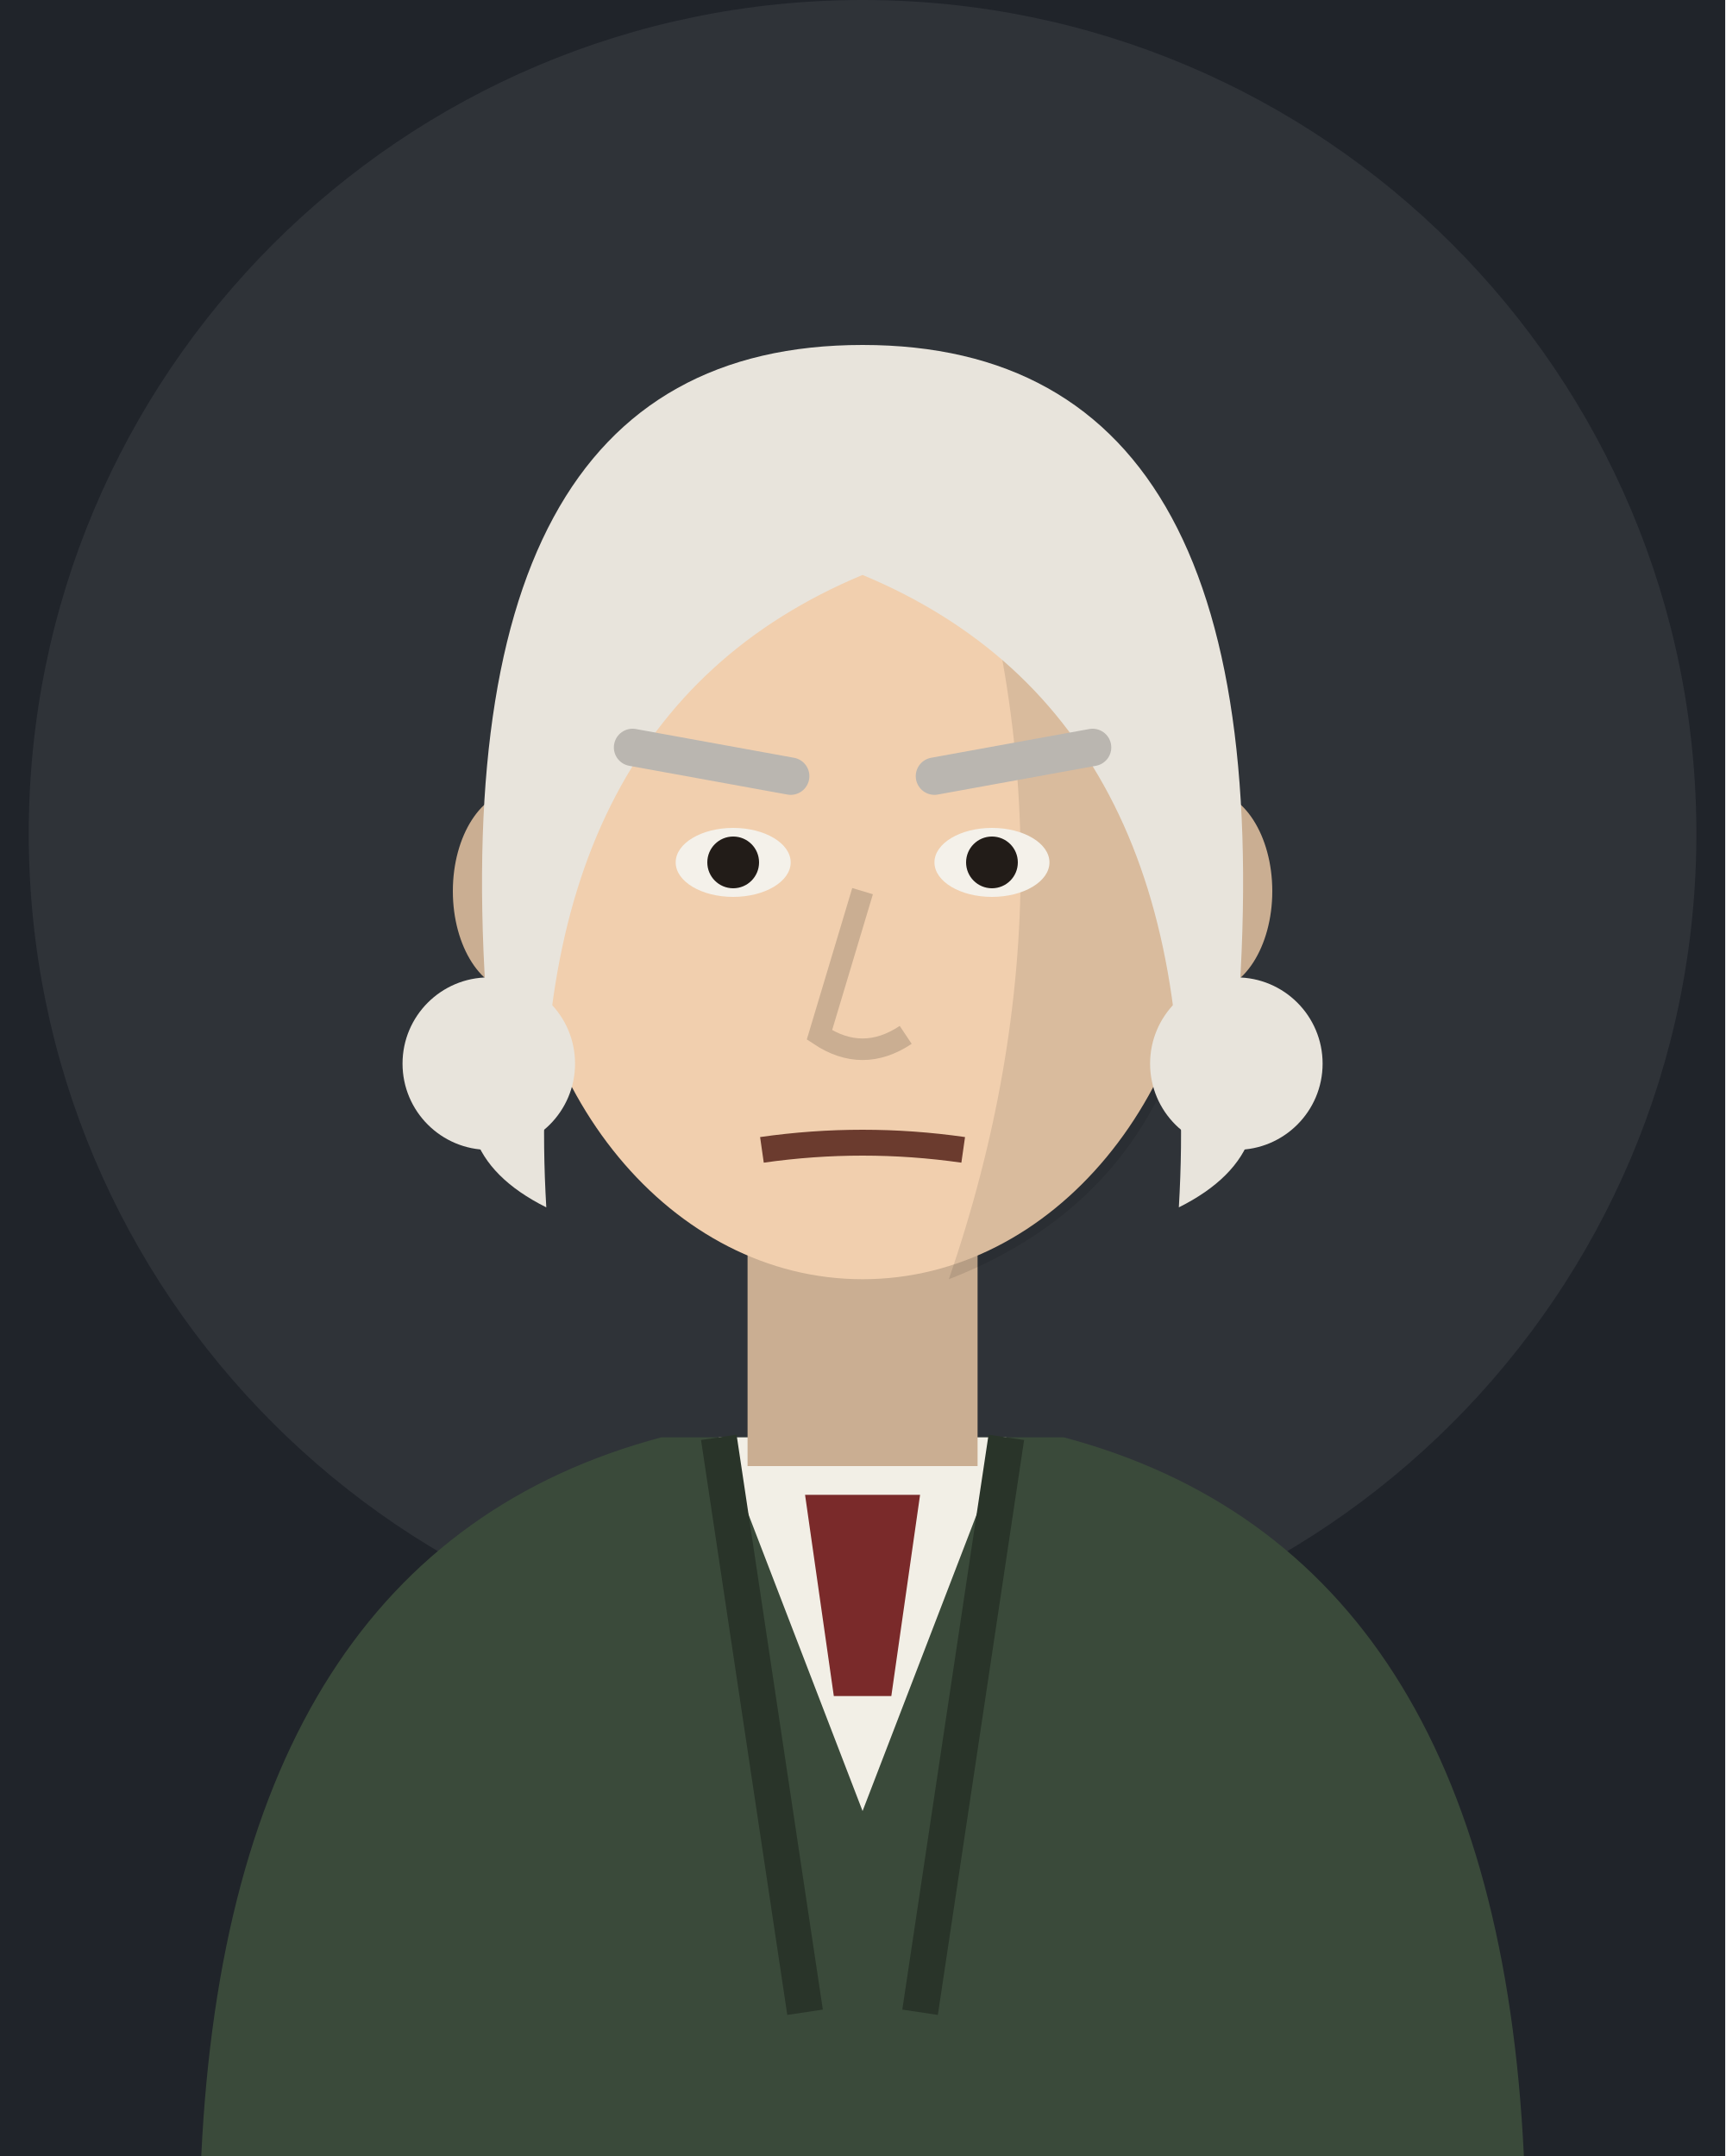
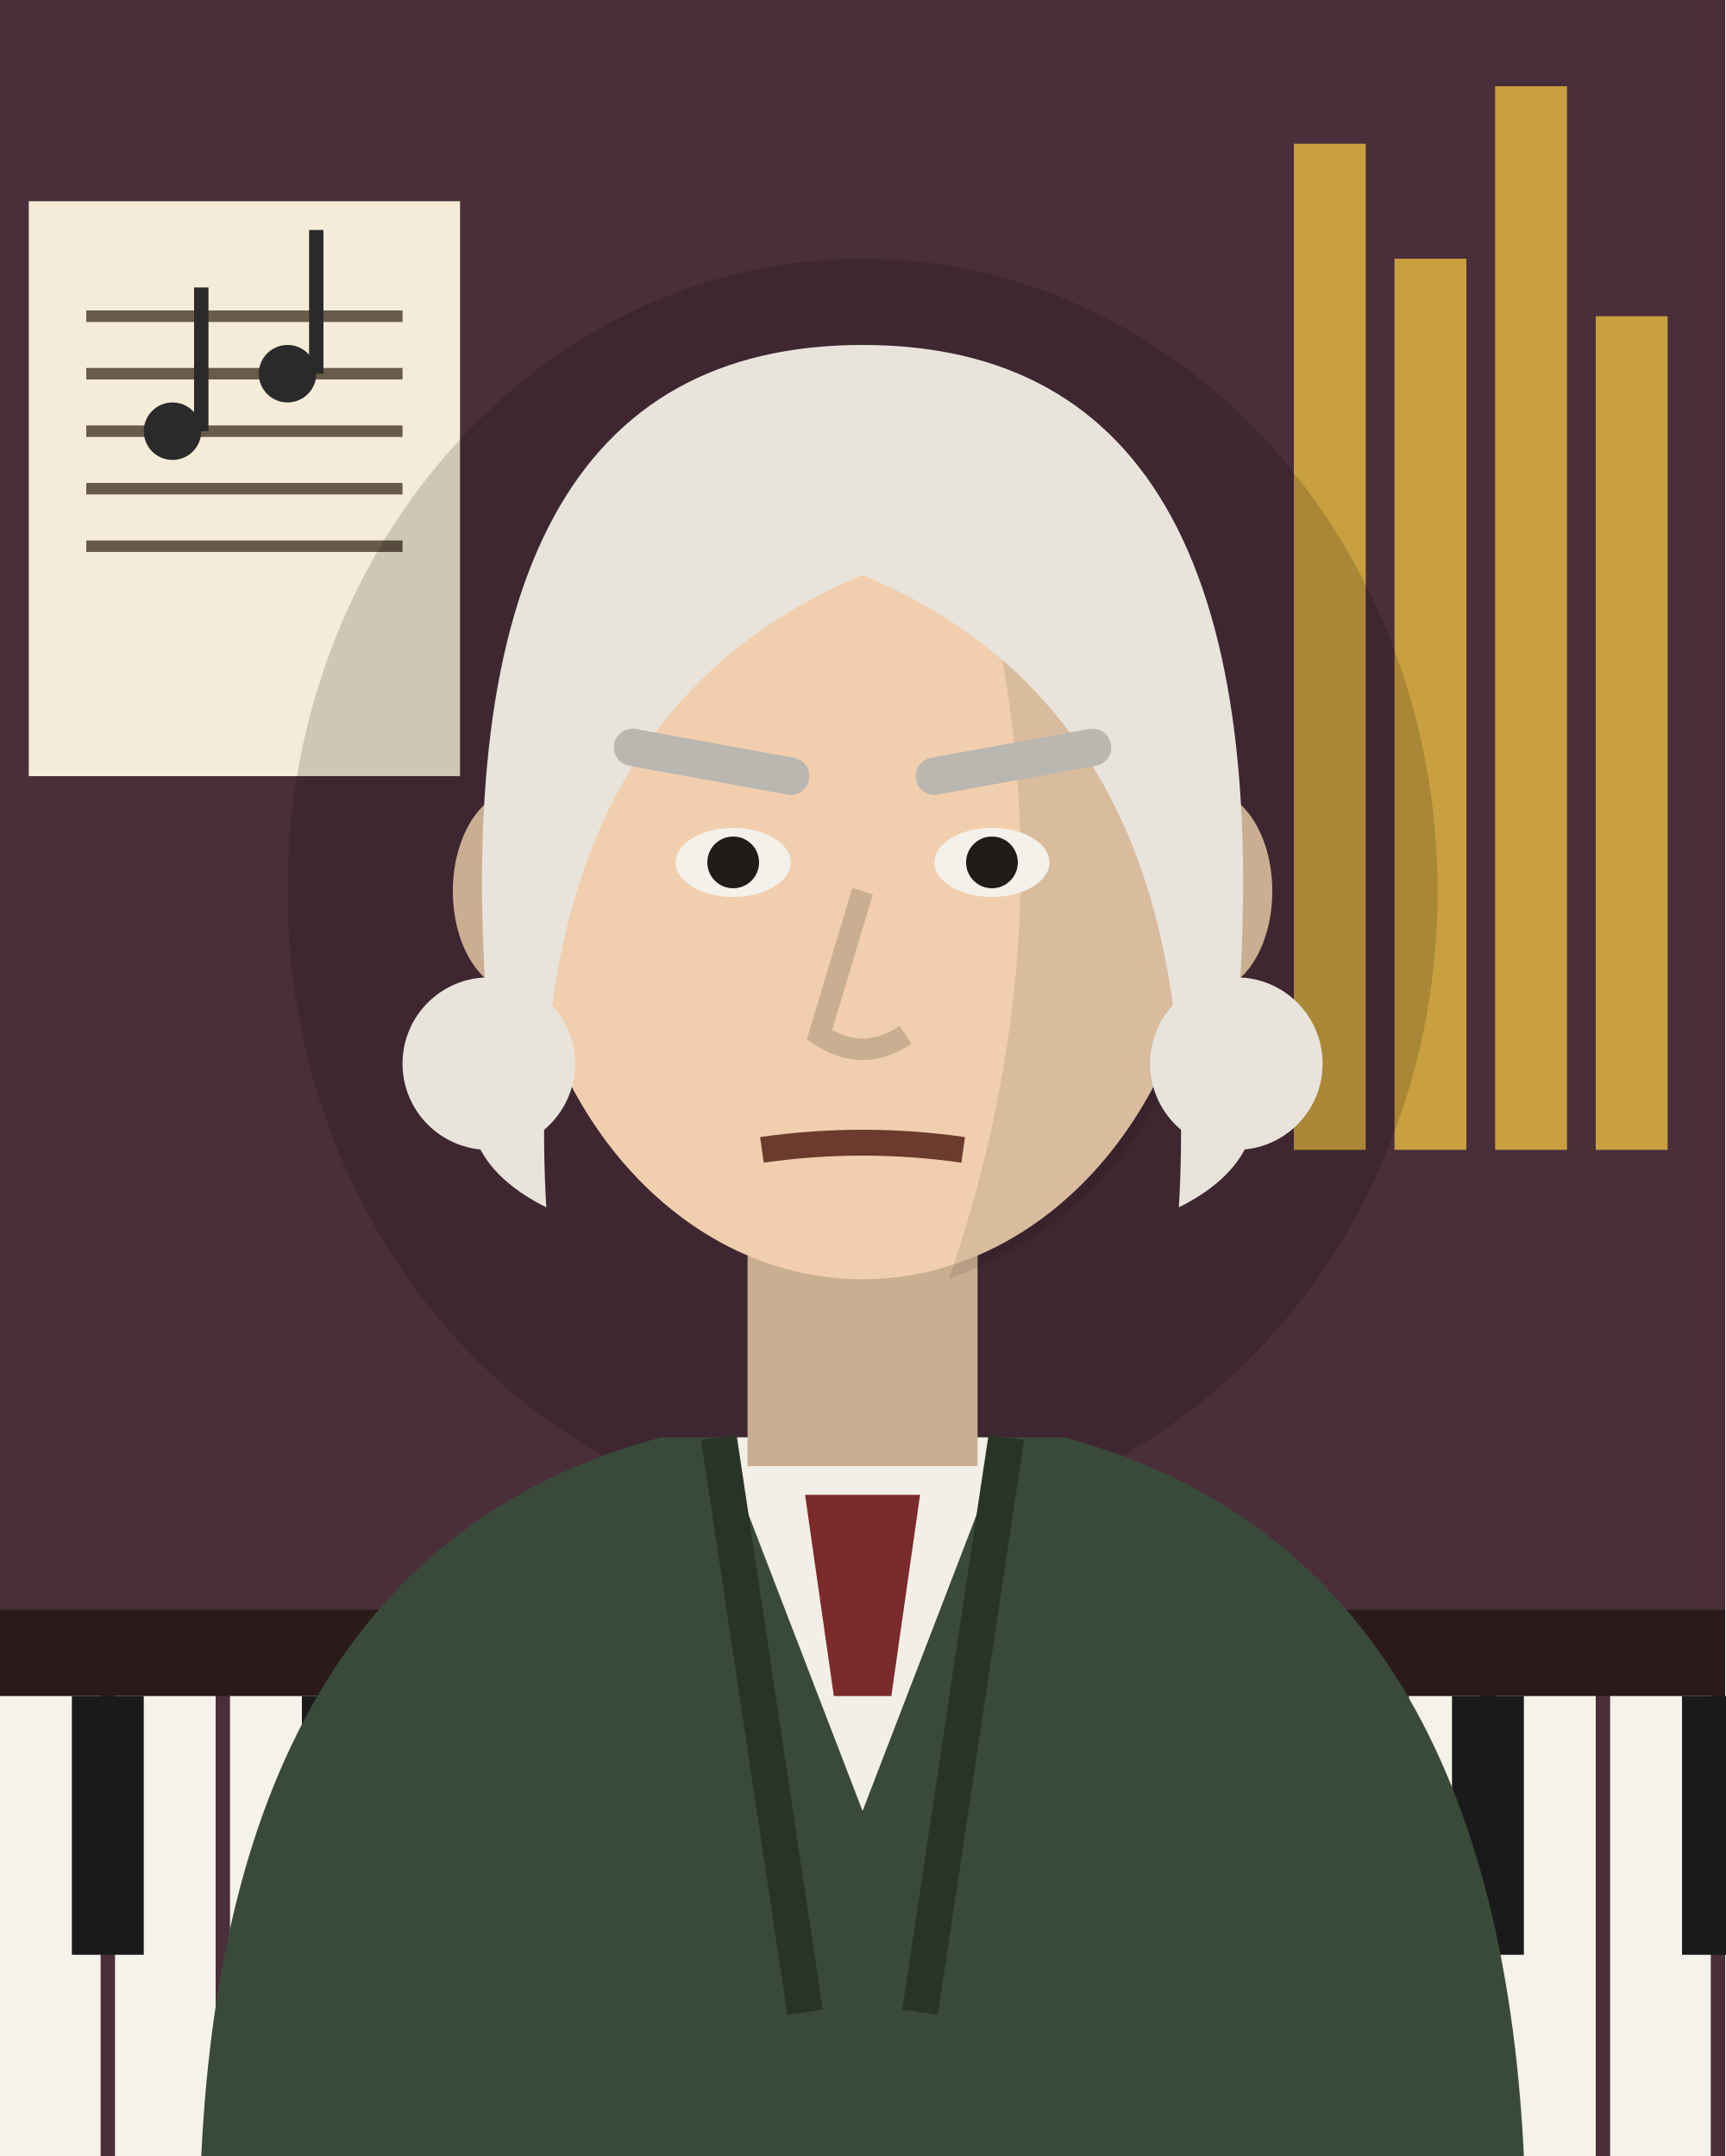
<svg xmlns="http://www.w3.org/2000/svg" viewBox="0 0 120 150" role="img" aria-label="Joseph Eybler">
  <style>.fx{transform-box:fill-box;transform-origin:center}.tw{animation:tw 3s ease-in-out infinite}.pu{animation:pu 4s ease-in-out infinite}@keyframes tw{50%{opacity:.25}}@keyframes pu{50%{opacity:.55}}@keyframes spin{to{transform:rotate(360deg)}}@media (prefers-reduced-motion:reduce){*{animation:none!important}}</style>
-   <rect width="120" height="150" fill="#20242a" />
-   <circle cx="60" cy="58" r="58" fill="#fff" opacity=".07" />
+   <rect width="120" height="150" fill="#4a2e3a" />
+   <rect x="2" y="14" width="30" height="40" fill="#f4ecd8" />
+   <path d="M6 22 H28 M6 26 H28 M6 30 H28 M6 34 H28 M6 38 H28" stroke="#6a5a4a" stroke-width=".8" />
+   <circle cx="12" cy="30" r="2" fill="#2a2a2a" />
+   <circle cx="20" cy="26" r="2" fill="#2a2a2a" />
+   <path d="M14 30 V20 M22 26 V16" stroke="#2a2a2a" stroke-width="1" />
+   <g fill="#c8a040">
+     <rect x="90" y="10" width="5" height="70" />
+     <rect x="97" y="18" width="5" height="62" />
+     <rect x="104" y="6" width="5" height="74" />
+     <rect x="111" y="22" width="5" height="58" />
+   </g>
+   <rect x="0" y="112" width="120" height="6" fill="#2a1a1a" />
+   <rect x="0" y="118" width="7" height="32" fill="#f4f2ea" />
+   <rect x="8" y="118" width="7" height="32" fill="#f4f2ea" />
+   <rect x="16" y="118" width="7" height="32" fill="#f4f2ea" />
+   <rect x="24" y="118" width="7" height="32" fill="#f4f2ea" />
+   <rect x="32" y="118" width="7" height="32" fill="#f4f2ea" />
+   <rect x="40" y="118" width="7" height="32" fill="#f4f2ea" />
+   <rect x="48" y="118" width="7" height="32" fill="#f4f2ea" />
+   <rect x="56" y="118" width="7" height="32" fill="#f4f2ea" />
+   <rect x="64" y="118" width="7" height="32" fill="#f4f2ea" />
+   <rect x="72" y="118" width="7" height="32" fill="#f4f2ea" />
+   <rect x="80" y="118" width="7" height="32" fill="#f4f2ea" />
+   <rect x="88" y="118" width="7" height="32" fill="#f4f2ea" />
+   <rect x="96" y="118" width="7" height="32" fill="#f4f2ea" />
+   <rect x="104" y="118" width="7" height="32" fill="#f4f2ea" />
+   <rect x="112" y="118" width="7" height="32" fill="#f4f2ea" />
+   <rect x="5" y="118" width="5" height="18" fill="#1a1a1a" />
+   <rect x="21" y="118" width="5" height="18" fill="#1a1a1a" />
+   <rect x="29" y="118" width="5" height="18" fill="#1a1a1a" />
+   <rect x="45" y="118" width="5" height="18" fill="#1a1a1a" />
+   <rect x="53" y="118" width="5" height="18" fill="#1a1a1a" />
+   <rect x="69" y="118" width="5" height="18" fill="#1a1a1a" />
+   <rect x="77" y="118" width="5" height="18" fill="#1a1a1a" />
+   <rect x="93" y="118" width="5" height="18" fill="#1a1a1a" />
+   <rect x="101" y="118" width="5" height="18" fill="#1a1a1a" />
+   <rect x="117" y="118" width="5" height="18" fill="#1a1a1a" />
+   <ellipse cx="60" cy="62" rx="40" ry="44" fill="#000" opacity=".16" />
  <path d="M14 150 Q16 108 46 100 H74 Q104 108 106 150Z" fill="#3a4a3a" />
  <path d="M50 100 L60 126 L70 100Z" fill="#f2efe6" />
  <path d="M56 104 L64 104 L62 118 L58 118Z" fill="#7a2a2a" />
  <path d="M50 100 L56 140 M70 100 L64 140" stroke="#293429" stroke-width="2.5" />
  <rect x="52" y="86" width="16" height="16" fill="#caae92" />
  <ellipse cx="36" cy="62" rx="4.5" ry="7" fill="#caae92" />
  <ellipse cx="84" cy="62" rx="4.5" ry="7" fill="#caae92" />
  <ellipse cx="60" cy="60" rx="24" ry="29" fill="#f1cfae" />
  <path d="M66 32 Q84 38 84 60 Q84 82 66 89 Q76 60 66 32Z" fill="#000" opacity=".1" />
  <path d="M34 72 Q30 24 60 24 Q90 24 86 72 Q90 80 82 84 Q84 50 60 40 Q36 50 38 84 Q30 80 34 72Z" fill="#e8e4dc" />
  <circle cx="34" cy="74" r="6" fill="#e8e4dc" />
  <circle cx="86" cy="74" r="6" fill="#e8e4dc" />
  <path d="M44 52 L55 54 M65 54 L76 52" stroke="#bab6b0" stroke-width="2.6" stroke-linecap="round" />
  <ellipse cx="51" cy="60" rx="4" ry="2.4" fill="#f4f1ea" />
  <circle cx="51" cy="60" r="1.8" fill="#221c18" />
  <ellipse cx="69" cy="60" rx="4" ry="2.4" fill="#f4f1ea" />
  <circle cx="69" cy="60" r="1.8" fill="#221c18" />
  <path d="M60 62 L57 72 Q60 74 63 72" fill="none" stroke="#caae92" stroke-width="1.5" />
  <path d="M53 80 Q60 79 67 80" stroke="#6b3b2e" stroke-width="1.8" fill="none" />
</svg>
